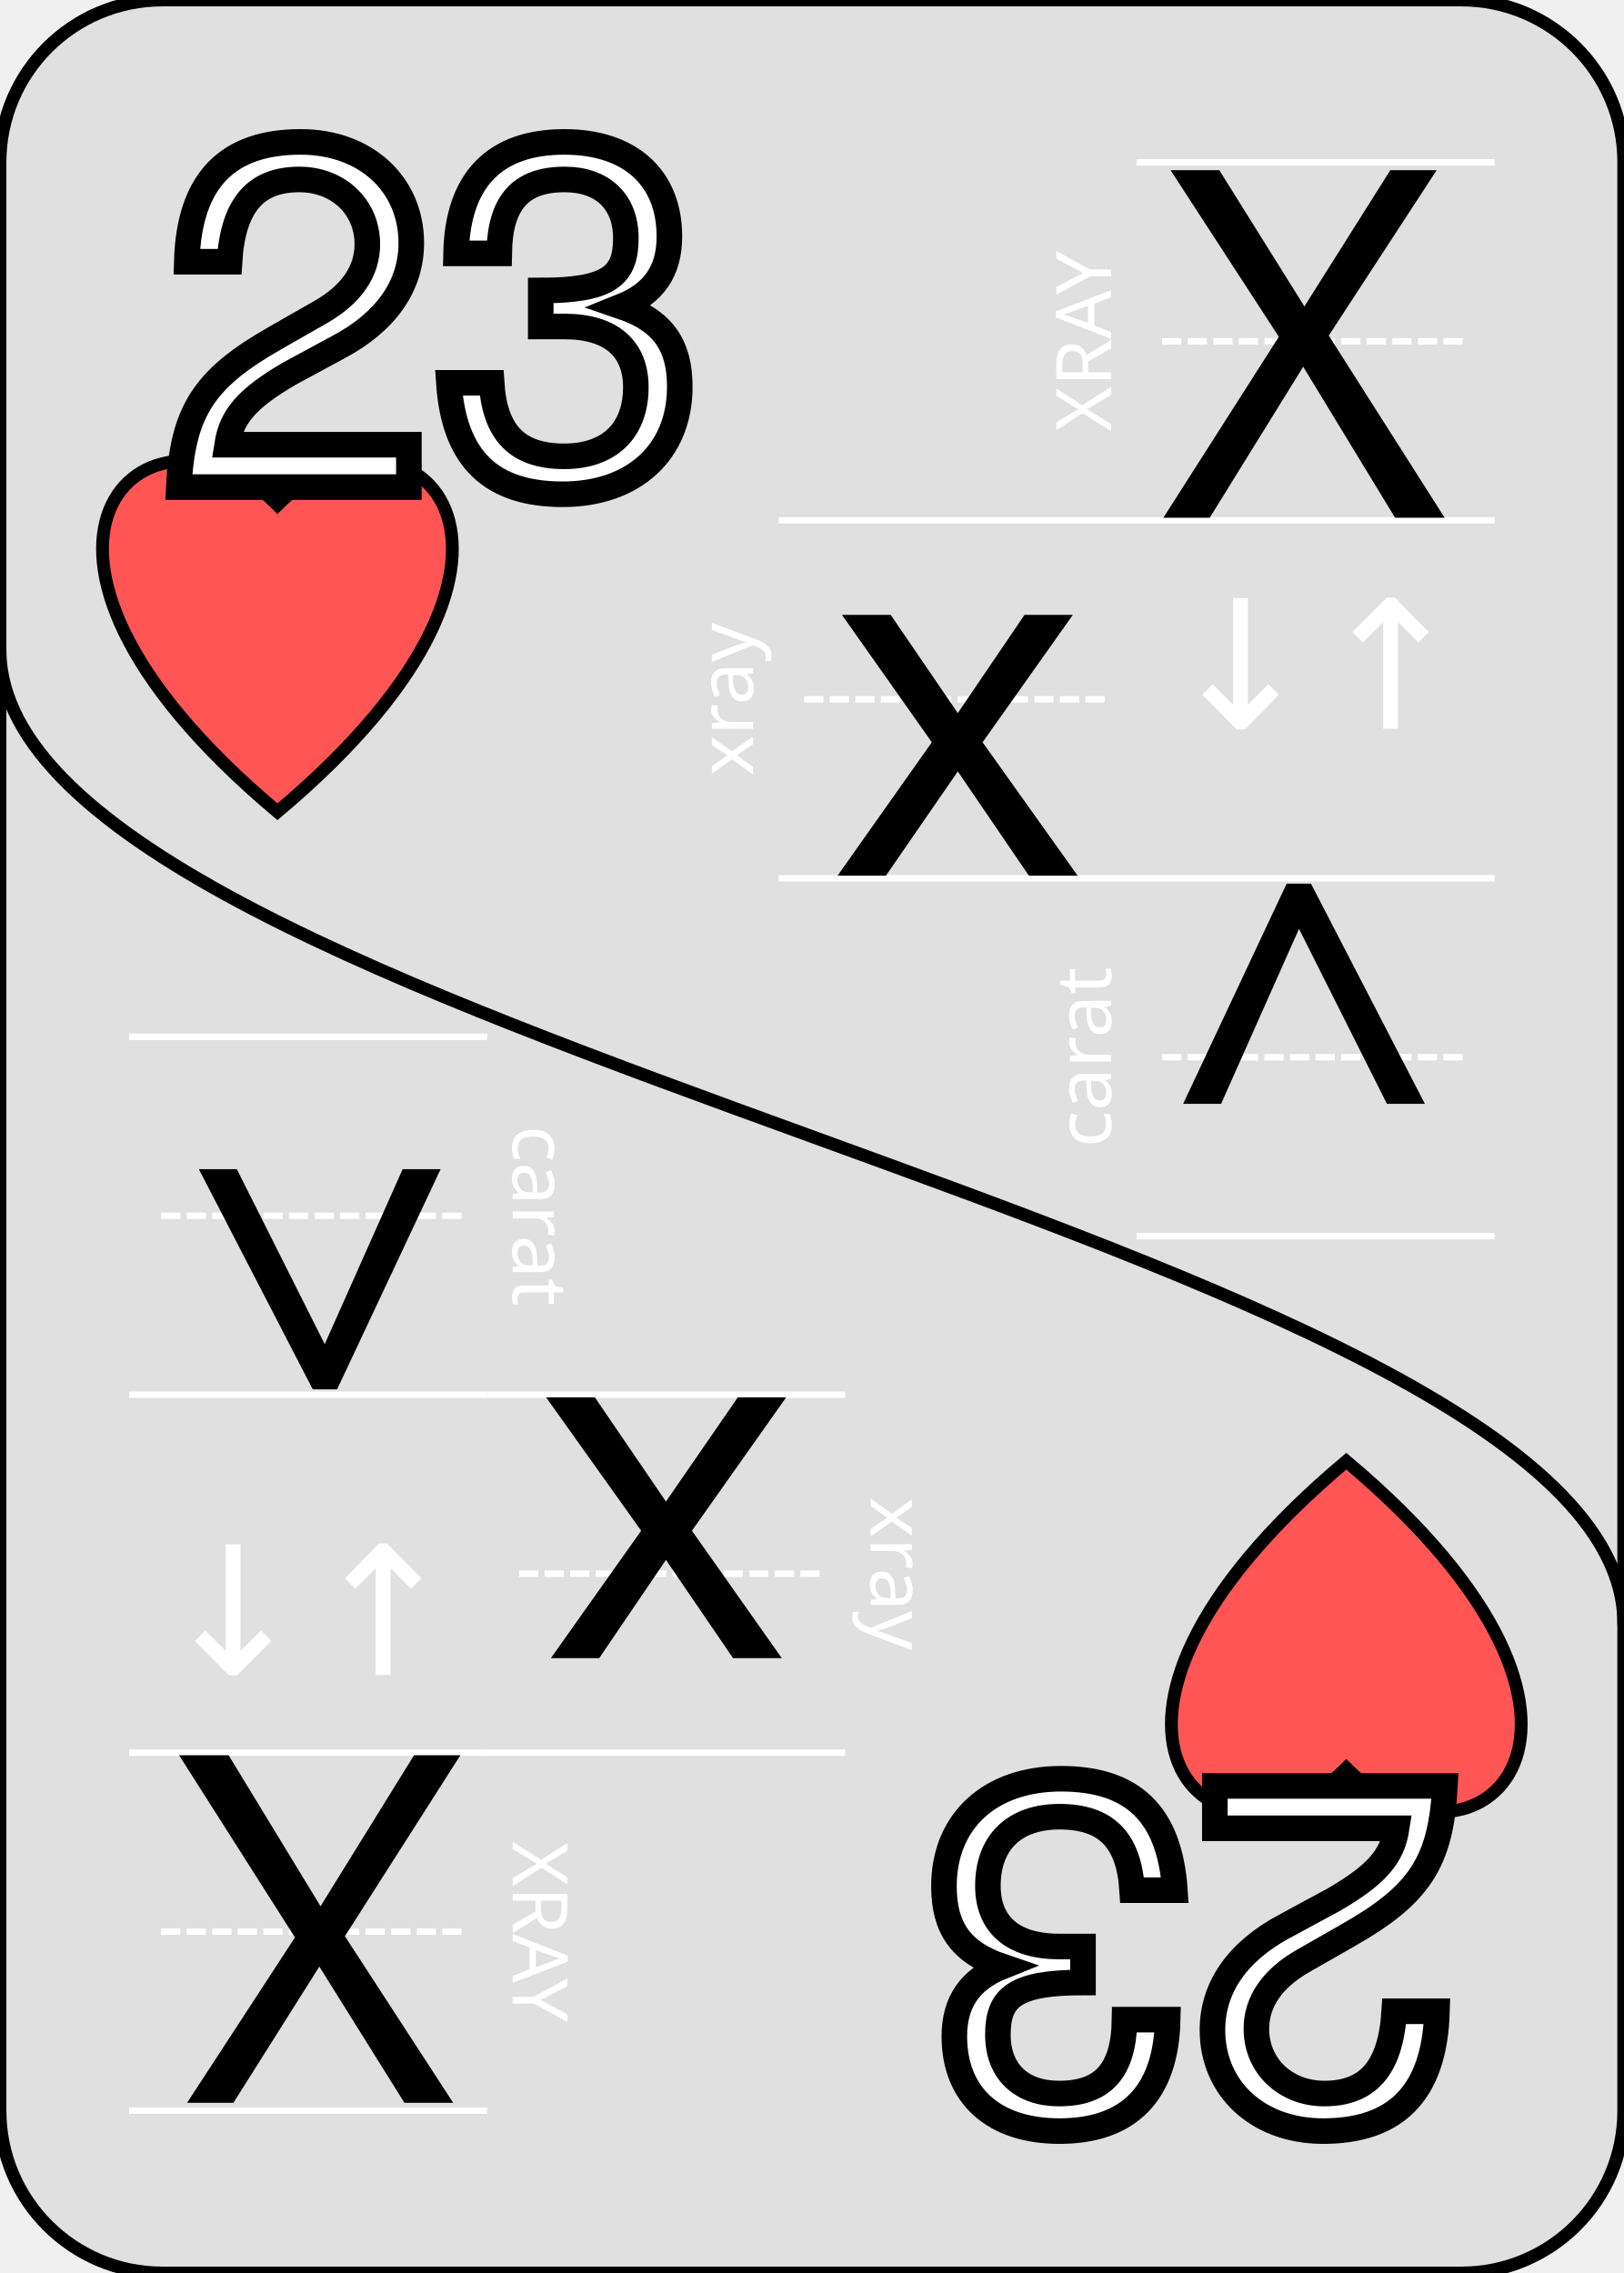
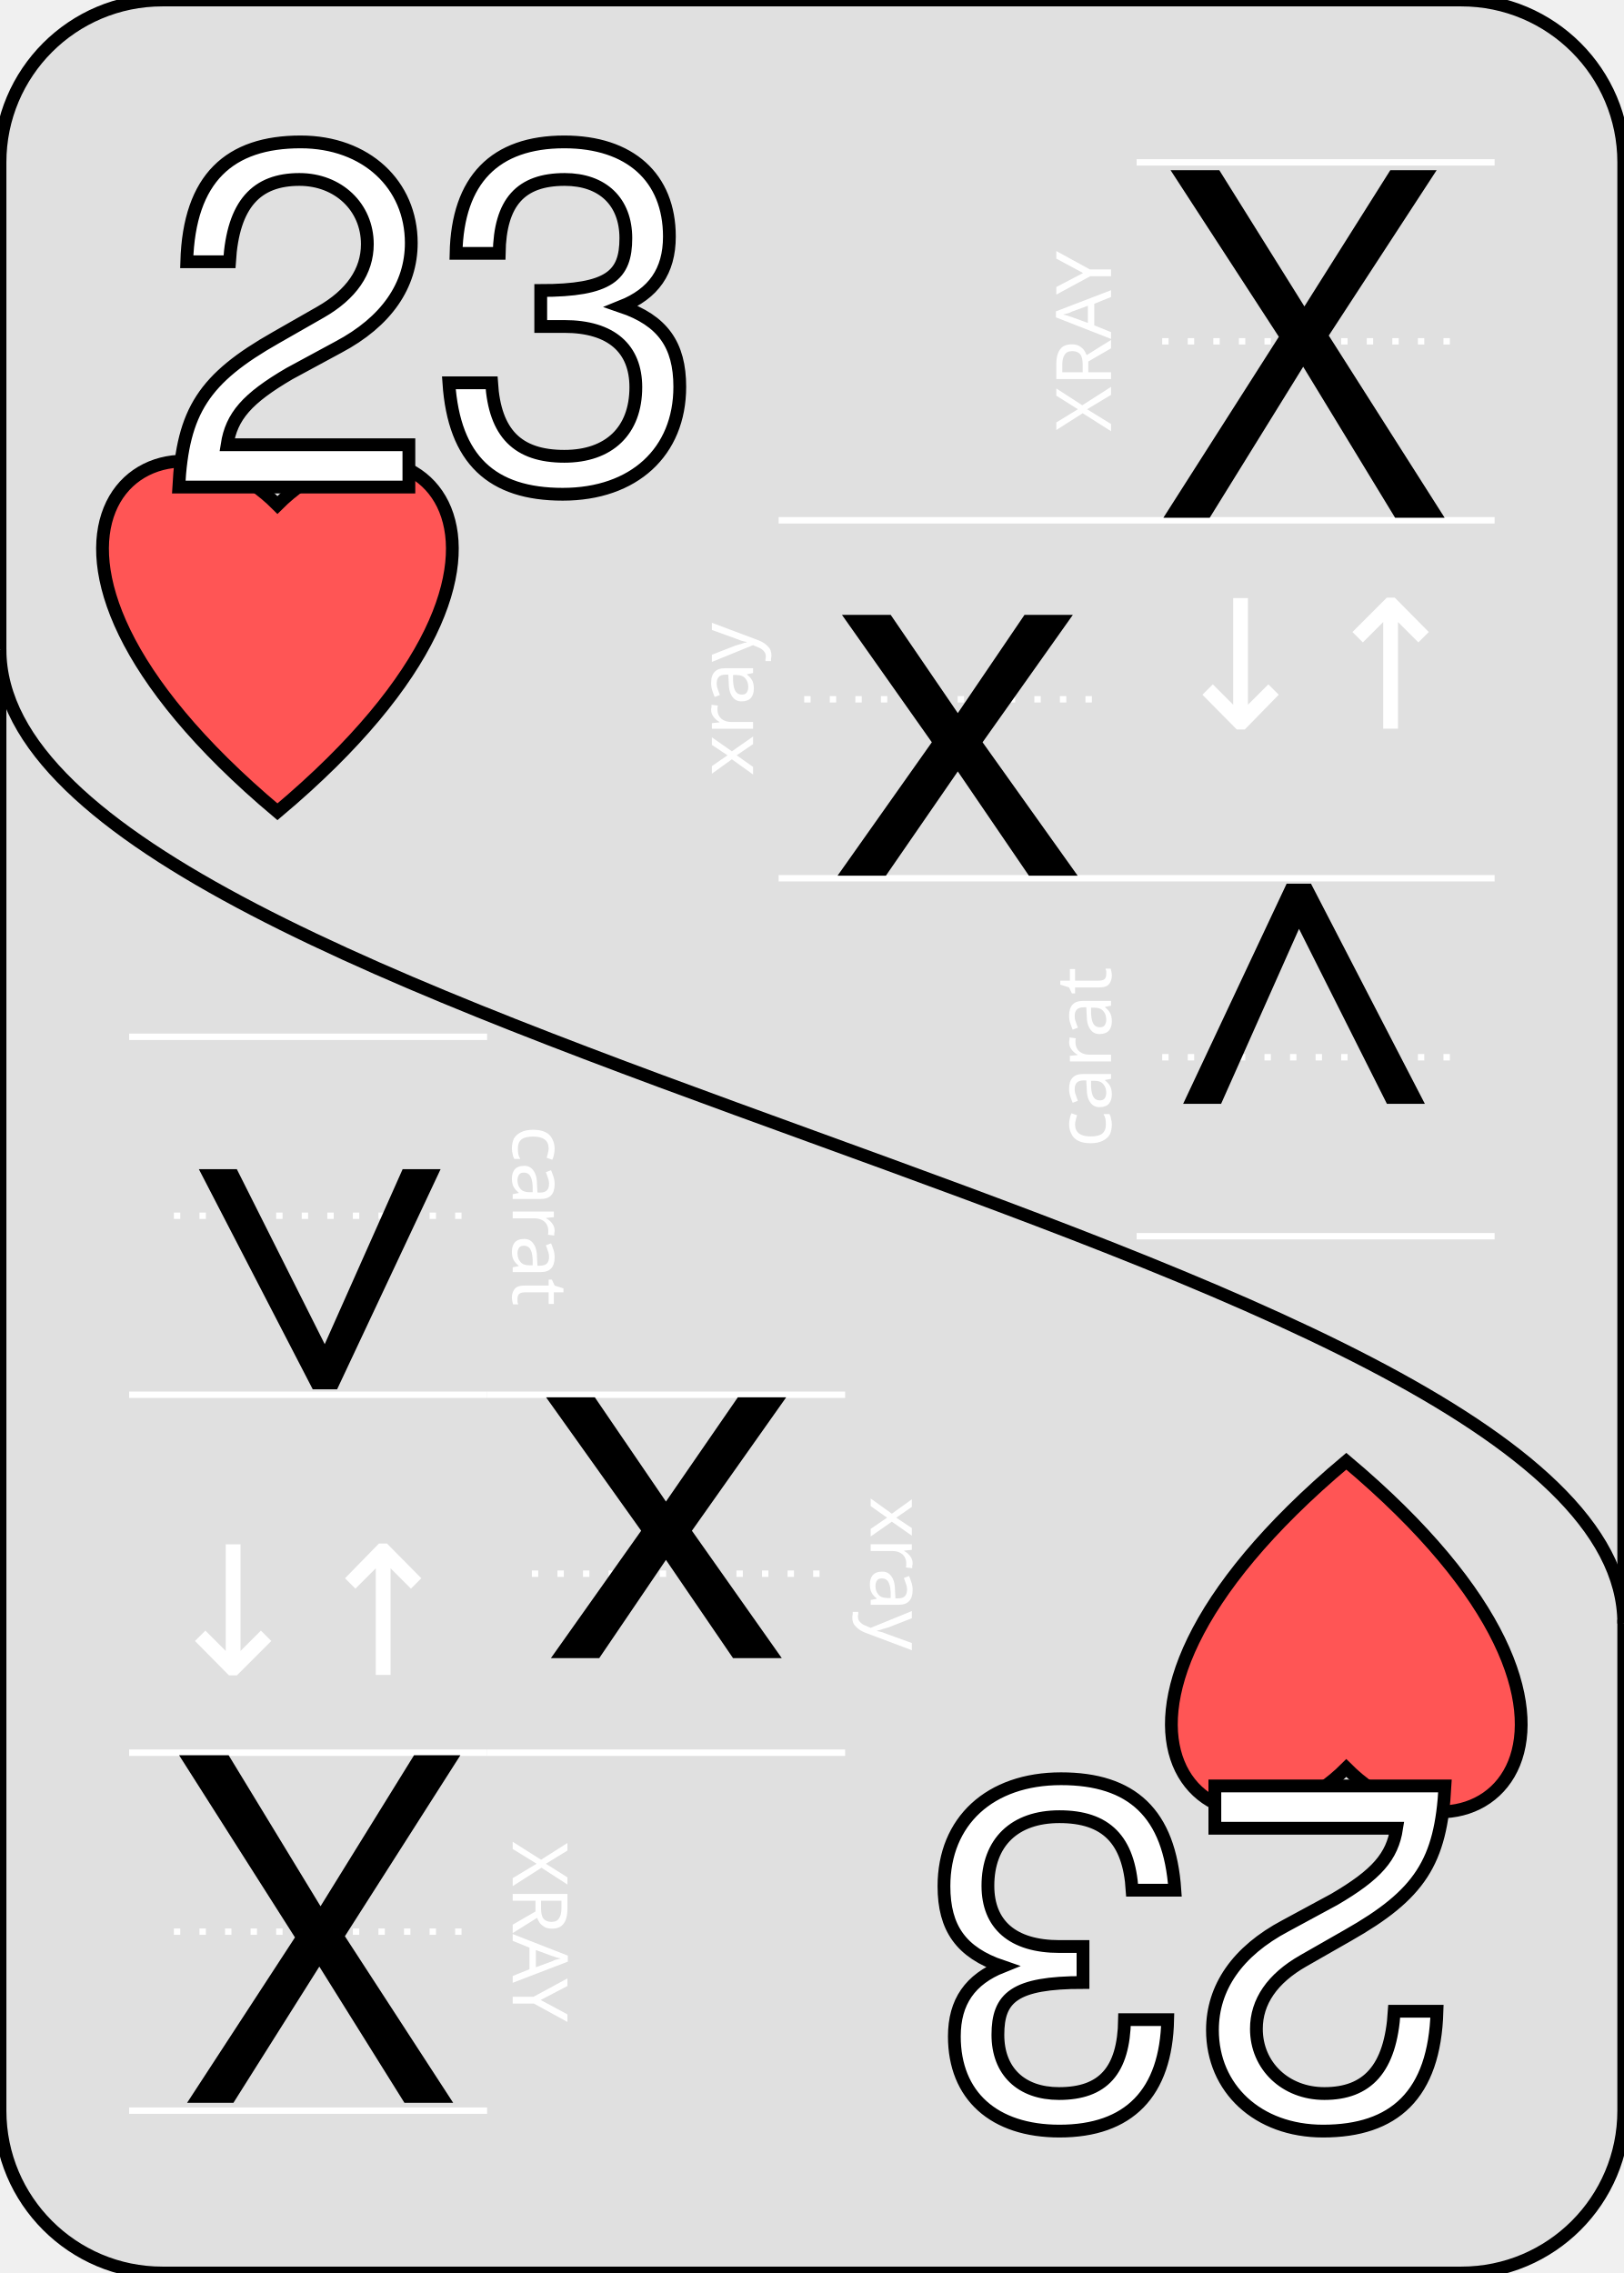
<svg xmlns="http://www.w3.org/2000/svg" xmlns:xlink="http://www.w3.org/1999/xlink" width="2.5in" height="3.5in" viewBox="0 0 63.5 88.9" version="1.1" id="svg1547">
-   <defs id="defs1544">
-     <g id="heart-full" transform="translate(-7,-14)">
-       <path style="fill:none;stroke:#000000;stroke-width:1.0;stroke-linecap:butt;stroke-linejoin:miter;stroke-opacity:1" d="M 7,14 C -5.5,3.5 2,-3 7,2 12,-3 19.5,3.5 7,14 Z" />
+   <style>
+    text { font-family:'Helvetica Neue'; font-size:19.05; line-height:1; fill:#000000;fill-opacity:1;stroke:none; }
+    g.emoji path, g.emoji ellipse, g.emoji circle  { fill:none;stroke:#000000;stroke-width:1.0;stroke-linecap:round;stroke-miterlimit:4;stroke-dasharray:none;stroke-opacity:1 }
+    text.number { fill:#ffffff;fill-opacity:1;stroke:#000000;stroke-width:0.5; }
+    g#formats-dark text { font-size:7px;fill:#ffffff; }
+    g#thumb-up text, g#thumb-down text { font-size:7px; }
+    path  { fill:none;stroke:#000000;stroke-width:1.0;stroke-linecap:butt;stroke-linejoin:miter;stroke-opacity:1; }
+    path.suit { fill:#808080;stroke:#000000;stroke-width:0.5; }
+    g#border path  { fill:#e0e0e0;fill-opacity:1;stroke:#000000;stroke-width:0.5;stroke-opacity:1;stroke-miterlimit:4;stroke-dasharray:none; }
+    g#lines path { fill:none;stroke:#ffffff;stroke-width:0.25;stroke-linecap:butt;stroke-linejoin:miter;stroke-miterlimit:4;stroke-dasharray:none;stroke-dashoffset:0;stroke-opacity:1 }
+    g#lines-dark path { fill:none;stroke:#000000;stroke-width:0.5;stroke-linecap:butt;stroke-linejoin:miter;stroke-miterlimit:4;stroke-dasharray:none;stroke-dashoffset:0;stroke-opacity:1; }
+    g#lines path.lines-center { stroke-dasharray:0.25, 0.75;}
+   </style>
+   <defs>
+     <g id="heart-full" class="emoji" transform="translate(-7,-14)">
+       <path d="M 7,14 C -5.5,3.5 2,-3 7,2 12,-3 19.5,3.5 7,14 Z" />
    </g>
-     <g id="heart-broken" transform="translate(-7,-14)">
-       <path style="fill:none;stroke:#000000;stroke-width:1;stroke-linecap:butt;stroke-linejoin:miter;stroke-opacity:1" d="M 3.119,0.918 C -0.516,1.134 -2.304,6.546 6.573,13.572 L 10.056,6.195 5.805,7.761 6.763,2.319 C 5.546,1.284 4.244,0.851 3.119,0.918 Z" />
-       <path style="fill:none;stroke:#000000;stroke-width:1;stroke-linecap:butt;stroke-linejoin:miter;stroke-opacity:1" d="M 11.598,-0.031 C 10.627,-0.087 9.524,0.229 8.459,0.983 L 6.937,5.754 12.36,4.47 6.655,12.992 c 0.148,0.146 0.298,0.292 0.453,0.44 C 17.163,6.008 15.371,0.19 11.598,-0.031 Z" />
+     <g id="heart-broken" class="emoji" transform="translate(-7,-14)">
+       <path d="M 3.119,0.918 C -0.516,1.134 -2.304,6.546 6.573,13.572            L 10.056,6.195 5.805,7.761 6.763,2.319            C 5.546,1.284 4.244,0.851 3.119,0.918 Z" />
+       <path d="M 11.598,-0.031 C 10.627,-0.087 9.524,0.229 8.459,0.983            L 6.937,5.754 12.36,4.47 6.655,12.992            c 0.148,0.146 0.298,0.292 0.453,0.44            C 17.163,6.008 15.371,0.19 11.598,-0.031 Z" />
    </g>
-     <g id="thumb">
-       <path style="fill:none;stroke:#000000;stroke-width:1;stroke-linecap:butt;stroke-linejoin:miter;stroke-opacity:1;stroke-miterlimit:4;stroke-dasharray:none" d="m 0.25,6 h 4 C 3.761,3.426 2.261,0.331 6.095,0.464 9.005,0.565 8.214,3.28 7.75,6 c 3,0 7,1 4,3 1,1 1,1 0,2 2,1 2,3 -11.5,2 z" id="thumb-hand" />
-       <path style="fill:none;stroke:#000000;stroke-width:0.5;stroke-linecap:butt;stroke-linejoin:miter;stroke-opacity:1;stroke-miterlimit:4;stroke-dasharray:none" d="m 4.722,1.807 c 0,0 0.175,2.379 1.03,2.351 0.834,-0.027 0.855,-2.351 0.855,-2.351 z" id="thumb-nail" />
+     <g id="thumb" class="emoji">
+       <path d="m 0.25,6 h 4 C 3.761,3.426 2.261,0.331 6.095,0.464           9.005,0.565 8.214,3.28 7.75,6 c 3,0 7,1 4,3 1,1 1,1 0,2 2,1 2,3 -11.5,2 z" id="thumb-hand" />
+       <path style="stroke-width:0.5" d="m 4.722,1.807 c 0,0 0.175,2.379 1.03,2.351           0.834,-0.027 0.855,-2.351 0.855,-2.351 z" id="thumb-nail" />
    </g>
-     <g id="thumb-up" transform="translate(-7,-14)">
-       <use x="0" y="0" xlink:href="#thumb" />
-       <text xml:space="preserve" text-anchor="middle" style="font-size:7px;line-height:1;font-family:sans-serif;fill:#000000;fill-opacity:1;stroke:#ffffff;stroke-width:0;stroke-miterlimit:4;stroke-dasharray:none;stroke-opacity:1" x="6" y="12">+1</text>
+     <g id="thumb-up" class="emoji" transform="translate(-7,-14)">
+       <use xlink:href="#thumb" />
+       <text text-anchor="middle" x="6" y="12">+1</text>
    </g>
-     <g id="thumb-down" transform="translate(-7,-14)">
-       <use x="0" y="0" transform="matrix(1,0,0,-1,0,14)" xlink:href="#thumb" />
-       <text xml:space="preserve" text-anchor="middle" style="font-size:7px;line-height:1;font-family:sans-serif;fill:#000000;fill-opacity:1;stroke:#ffffff;stroke-width:0;stroke-miterlimit:4;stroke-dasharray:none;stroke-opacity:1" x="7" y="7">-1</text>
+     <g id="thumb-down" class="emoji" transform="translate(-7,-14)">
+       <use transform="matrix(1,0,0,-1,0,14)" xlink:href="#thumb" />
+       <text text-anchor="middle" x="7" y="7">-1</text>
    </g>
-     <g id="sad" transform="translate(-7,-14)">
-       <ellipse style="fill:none;stroke:#000000;stroke-width:1.0;stroke-linecap:round;stroke-miterlimit:4;stroke-dasharray:none;stroke-dashoffset:3.467;stroke-opacity:1" id="sad-right-eye" cx="9.5" cy="4" rx="0.25" ry="0.75" />
-       <ellipse style="fill:none;stroke:#000000;stroke-width:1.0;stroke-linecap:round;stroke-miterlimit:4;stroke-dasharray:none;stroke-dashoffset:3.467;stroke-opacity:1" id="sad-left-eye" cx="4.5" cy="4" rx="0.25" ry="0.75" />
-       <circle style="fill:none;stroke:#000000;stroke-width:1.0;stroke-linecap:round;stroke-miterlimit:4;stroke-dasharray:none;stroke-dashoffset:3.467;stroke-opacity:1" id="sad-face" cx="7" cy="7" r="7" />
-       <path style="fill:none;stroke:#000000;stroke-width:1.0;stroke-linecap:round;stroke-linejoin:miter;stroke-miterlimit:4;stroke-dasharray:none;stroke-opacity:1" d="m 3,10 c 1.5,-3 6,-3 8,0" id="sad-frown" />
+     <g id="sad" class="emoji" transform="translate(-7,-14)">
+       <ellipse id="sad-right-eye" cx="9.5" cy="4" rx="0.25" ry="0.75" />
+       <ellipse id="sad-left-eye" cx="4.5" cy="4" rx="0.25" ry="0.75" />
+       <circle id="sad-face" cx="7" cy="7" r="7" />
+       <path d="m 3,10 c 1.5,-3 6,-3 8,0" id="sad-frown" />
    </g>
-     <g id="happy" transform="translate(-7,-14)">
-       <ellipse style="fill:none;stroke:#000000;stroke-width:1.0;stroke-linecap:round;stroke-miterlimit:4;stroke-dasharray:none;stroke-dashoffset:3.467;stroke-opacity:1" id="happy-right-eye" cx="9.5" cy="4" rx="0.25" ry="0.75" />
-       <ellipse style="fill:none;stroke:#000000;stroke-width:1.0;stroke-linecap:round;stroke-miterlimit:4;stroke-dasharray:none;stroke-dashoffset:3.467;stroke-opacity:1" id="happy-left-eye" cx="4.5" cy="4" rx="0.25" ry="0.75" />
-       <circle style="fill:none;stroke:#000000;stroke-width:1.0;stroke-linecap:round;stroke-miterlimit:4;stroke-dasharray:none;stroke-dashoffset:3.467;stroke-opacity:1" id="happy-face" cx="7" cy="7" r="7" />
-       <path style="fill:none;stroke:#000000;stroke-width:1.0;stroke-linecap:round;stroke-linejoin:miter;stroke-miterlimit:4;stroke-dasharray:none;stroke-opacity:1" d="m 3,8 c 1.5,4 6,4 8,0" id="happy-smile" />
+     <g id="happy" class="emoji" transform="translate(-7,-14)">
+       <ellipse id="happy-right-eye" cx="9.5" cy="4" rx="0.25" ry="0.75" />
+       <ellipse id="happy-left-eye" cx="4.5" cy="4" rx="0.25" ry="0.75" />
+       <circle id="happy-face" cx="7" cy="7" r="7" />
+       <path d="m 3,8 c 1.5,4 6,4 8,0" id="happy-smile" />
    </g>
-     <path id="suit-heart" transform="translate(-2.5,-14)" style="fill:#ff5555;stroke:#000000;stroke-width:0.5;stroke-linecap:butt;stroke-linejoin:miter;stroke-opacity:1" d="M 7,14 C -5.5,3.5 2,-3 7,2 12,-3 19.5,3.5 7,14 Z" />
-     <path id="suit-club" transform="translate(1,0) scale(0.80)" d="m 7.5,-8 c 0,0 2.375,-1.9 2.375,-4.534               0,-1.542 -1.369,-4.102 -4.534,-4.102 -3.165,0 -4.534,2.561               -4.534,4.102 0,2.634 2.375,4.534 2.375,4.534               -2.638,-2.055 -7.341,-0.652 -7.341,3.455 0,2.056 1.68,4.318               4.318,4.318 3.165,0 4.534,-3.455 4.534,-3.455 0,0 0.402,3.938               -1.943,6.046 h 5.182 c -2.345,-2.107 -1.943,-6.046 -1.943,-6.046 0,0               1.369,3.455 4.534,3.455 2.639,0 4.318,-2.263 4.318,-4.318 0,-4.107               -4.703,-5.51 -7.341,-3.455 z" style="fill:#55ff55;fill-opacity:1;stroke:#000000;stroke-width:0.5;stroke-linecap:butt;stroke-linejoin:miter;stroke-miterlimit:4;stroke-dasharray:none;stroke-opacity:1" />
-     <path style="fill:#5555ff;fill-opacity:1;stroke:#000000;stroke-width:0.5px;stroke-linecap:butt;stroke-linejoin:miter;stroke-opacity:1" d="m 5.29,1.75 -8,-12 8,-5 8,5 z" id="suit-diamond" />
-     <path transform="matrix(0.2,0,0,0.2,-2.5,-15)" style="fill:#555555;fill-opacity:1;stroke:#000000;stroke-width:2.5px;stroke-linecap:butt;stroke-linejoin:miter;stroke-opacity:1" d="M 13.112,27.126 C -17.91,53.625 12.262,72.925 36.79,60.273 36.665,66.67 30.803,72.893 27.039,78.719 H 53.521 C 49.644,73.056 42.911,66.689 42.933,60.273 67.975,72.301 94.607,51.326 66.821,27.126 52.332,13.835 43.275,3.494 39.861,-0.021 36.748,3.406 28.454,13.485 13.112,27.126 Z" id="suit-spade" />
+     <path id="suit-heart" class="suit" style="fill:#ff5555" transform="translate(-2.5,-14)" d="M 7,14 C -5.5,3.5 2,-3 7,2 12,-3 19.5,3.5 7,14 Z" />
+     <path id="suit-club" class="suit" style="fill:#55ff55" transform="translate(1,0) scale(0.80)" d="m 7.5,-8 c 0,0 2.375,-1.9 2.375,-4.534               0,-1.542 -1.369,-4.102 -4.534,-4.102 -3.165,0 -4.534,2.561               -4.534,4.102 0,2.634 2.375,4.534 2.375,4.534               -2.638,-2.055 -7.341,-0.652 -7.341,3.455 0,2.056 1.68,4.318               4.318,4.318 3.165,0 4.534,-3.455 4.534,-3.455 0,0 0.402,3.938               -1.943,6.046 h 5.182 c -2.345,-2.107 -1.943,-6.046 -1.943,-6.046 0,0               1.369,3.455 4.534,3.455 2.639,0 4.318,-2.263 4.318,-4.318 0,-4.107               -4.703,-5.51 -7.341,-3.455 z" />
+     <path id="suit-diamond" class="suit" style="fill:#5555ff" d="m 5.29,1.75 -8,-12 8,-5 8,5 z" />
+     <path id="suit-spade" class="suit" style="fill:#555555; stroke-width: 2.5;" transform="matrix(0.2,0,0,0.2,-2.5,-15)" d="M 13.112,27.126 C -17.91,53.625 12.262,72.925 36.79,60.273 36.665,66.67 30.803,72.893 27.039,78.719 H 53.521 C 49.644,73.056 42.911,66.689 42.933,60.273 67.975,72.301 94.607,51.326 66.821,27.126 52.332,13.835 43.275,3.494 39.861,-0.021 36.748,3.406 28.454,13.485 13.112,27.126 Z" />
    <g id="lines">
-       <path style="fill:none;stroke:#ffffff;stroke-width:0.25;stroke-linecap:butt;stroke-linejoin:miter;stroke-miterlimit:4;stroke-dasharray:none;stroke-dashoffset:0;stroke-opacity:1" d="m 0,0 14,0" id="path957-3" />
-       <path style="fill:none;stroke:#ffffff;stroke-width:0.25;stroke-linecap:butt;stroke-linejoin:miter;stroke-miterlimit:4;stroke-dasharray:0.75, 0.25;stroke-dashoffset:0;stroke-opacity:1" d="m 1,7 12,0" id="path957-2-2-2" />
-       <path style="fill:none;stroke:#ffffff;stroke-width:0.25;stroke-linecap:butt;stroke-linejoin:miter;stroke-miterlimit:4;stroke-dasharray:none;stroke-dashoffset:0;stroke-opacity:1" d="m 0,14 14,0" id="path957-2-99" />
+       <path d="m 0,0 14,0" />
+       <path class="lines-center" d="m 1,7 12,0" />
+       <path d="m 0,14 14,0" />
    </g>
    <g id="lines-dark">
-       <path style="fill:none;stroke:#000000;stroke-width:0.5;stroke-linecap:butt;stroke-linejoin:miter;stroke-miterlimit:4;stroke-dasharray:none;stroke-dashoffset:0;stroke-opacity:1" d="m 0,0 14,0" id="path957-3" />
-       <path style="fill:none;stroke:#000000;stroke-width:0.5;stroke-linecap:butt;stroke-linejoin:miter;stroke-miterlimit:4;stroke-dasharray:none;stroke-dashoffset:0;stroke-opacity:1" d="m 0,14 14,0" id="path957-2-99" />
+       <path d="m 0,0 14,0" id="path957-3" />
+       <path d="m 0,14 14,0" />
    </g>
    <g id="translate-text">
      <text xml:space="preserve" style="font-size:19.05px;line-height:1;font-family:sans-serif;fill:#000000;fill-opacity:1;stroke:#ffffff;stroke-width:0;stroke-miterlimit:4;stroke-dasharray:none;stroke-opacity:1" x="37.45" y="34.25" text-anchor="middle" id="translate">x</text>
      <text xml:space="preserve" style="font-size:19.05px;line-height:1;font-family:sans-serif;fill:#000000;fill-opacity:1;stroke:#ffffff;stroke-width:0;stroke-miterlimit:4;stroke-dasharray:none;stroke-opacity:1" x="51" y="20.25" text-anchor="middle" id="translate-up">X</text>
      <text xml:space="preserve" style="font-size:19.05px;line-height:1;font-family:sans-serif;fill:#000000;fill-opacity:1;stroke:#ffffff;stroke-width:0;stroke-miterlimit:4;stroke-dasharray:none;stroke-opacity:1" x="51" y="48.25" text-anchor="middle" id="translate-down">^</text>
    </g>
    <g id="translate-pics">
      <use x="37.45" y="34.25" xlink:href="#x" id="pic" />
      <use x="51" y="20.25" xlink:href="#X" id="pic-up" />
      <use x="51" y="48.25" xlink:href="#^" id="pic-down" />
    </g>
    <g id="formats">
      <g id="formats-up" transform="translate(44.45,6.35)">
        <use xlink:href="#lines" id="lines-up" />
        <text transform="rotate(-90) translate(-7,-1)" xml:space="preserve" text-anchor="middle" style="font-size:3px;line-height:1;font-family:sans-serif;fill:#ffffff;fill-opacity:1;stroke:#ffffff;stroke-width:0;stroke-miterlimit:4;stroke-dasharray:none;stroke-opacity:1">XRAY</text>
      </g>
      <g id="formats-plain" transform="translate(30.45,20.35)">
        <use xlink:href="#lines" id="lines-plain" />
        <text transform="rotate(-90) translate(-7,-1)" xml:space="preserve" text-anchor="middle" style="font-size:3px;line-height:1;font-family:sans-serif;fill:#ffffff;fill-opacity:1;stroke:#ffffff;stroke-width:0;stroke-miterlimit:4;stroke-dasharray:none;stroke-opacity:1">xray</text>
      </g>
      <g id="formats-down" transform="translate(44.45,34.35)">
        <use xlink:href="#lines" id="lines-down" />
        <text transform="rotate(-90) translate(-7,-1)" xml:space="preserve" text-anchor="middle" style="font-size:3px;line-height:1;font-family:sans-serif;fill:#ffffff;fill-opacity:1;stroke:#ffffff;stroke-width:0;stroke-miterlimit:4;stroke-dasharray:none;stroke-opacity:1">carat</text>
      </g>
      <text xml:space="preserve" text-anchor="middle" style="font-size:7px;line-height:1;font-family:sans-serif;fill:#ffffff;fill-opacity:1;stroke:#ffffff;stroke-width:0;stroke-miterlimit:4;stroke-dasharray:none;stroke-opacity:1" x="51.45" y="28.50">↓↑</text>
    </g>
    <g id="formats-dark">
      <g id="formats-dark-up" transform="translate(44.45,6.35)">
        <use xlink:href="#lines-dark" id="lines-dark-up" />
-         <text transform="translate(16,9)" xml:space="preserve" text-anchor="end" style="font-size:7px;line-height:1;font-family:sans-serif;fill:#ffffff;fill-opacity:1;stroke:#ffffff;stroke-width:0;stroke-miterlimit:4;stroke-dasharray:none;stroke-opacity:1">XRAY</text>
+         <text transform="translate(16,9)" xml:space="preserve" text-anchor="end">XRAY</text>
      </g>
      <g id="formats-dark-plain" transform="translate(30.45,20.35)">
        <use xlink:href="#lines-dark" id="lines-dark-plain" />
-         <text transform="translate(16,9)" xml:space="preserve" text-anchor="end" style="font-size:7px;line-height:1;font-family:sans-serif;fill:#ffffff;fill-opacity:1;stroke:#ffffff;stroke-width:0;stroke-miterlimit:4;stroke-dasharray:none;stroke-opacity:1">xray</text>
+         <text transform="translate(16,9)" xml:space="preserve" text-anchor="end">xray</text>
      </g>
      <g id="formats-dark-down" transform="translate(44.45,34.35)">
        <use xlink:href="#lines-dark" id="lines-dark-down" />
-         <text transform="translate(16,9)" xml:space="preserve" text-anchor="end" style="font-size:7px;line-height:1;font-family:sans-serif;fill:#ffffff;fill-opacity:1;stroke:#ffffff;stroke-width:0;stroke-miterlimit:4;stroke-dasharray:none;stroke-opacity:1">carat</text>
+         <text transform="translate(16,9)" xml:space="preserve" text-anchor="end">carat</text>
      </g>
-       <text xml:space="preserve" text-anchor="middle" style="font-size:25.4px;line-height:1;font-family:sans-serif;fill:#000000;fill-opacity:1;stroke:#ffffff;stroke-width:0;stroke-miterlimit:4;stroke-dasharray:none;stroke-opacity:1" x="51.45" y="36">↓↑</text>
+       <text xml:space="preserve" text-anchor="middle" style="fill:#000000;font-size:150%" x="51.45" y="36">↓↑</text>
    </g>
  </defs>
  <g id="layer1">
-     <path id="border" d="m 6.35,0 h 50.8 a 6.35,6.35 45 0 1 6.35,6.35 v 76.2 a 6.35,6.35 135 0 1 -6.35,6.35 H 6.35 A 6.35,6.35 45 0 1 0,82.55 V 6.35 A 6.35,6.35 135 0 1 6.35,0 Z" style="fill:#e0e0e0;fill-opacity:1;stroke:#000000;stroke-width:0.5;stroke-opacity:1;stroke-miterlimit:4;stroke-dasharray:none" />
-     <path style="fill:none;stroke:#000000;stroke-width:0.5;stroke-linecap:round;stroke-linejoin:miter;stroke-miterlimit:4;stroke-dasharray:none;stroke-opacity:1" d="M 0,25.4 C 0,40.4 63.5,48.5 63.5,63.5" id="separator" />
+     <g id="border">
+       <path id="border-card" d="m 6.35,0 h 50.8 a 6.35,6.35 45 0 1 6.35,6.35 v 76.2 a 6.35,6.35 135 0 1 -6.35,6.35 H 6.35 A 6.35,6.35 45 0 1 0,82.55 V 6.35 A 6.35,6.35 135 0 1 6.35,0 Z" />
+       <path id="border-separator" d="M 0,25.4 C 0,40.4 63.5,48.5 63.5,63.5" />
+     </g>
    <g id="upward">
      <use xlink:href="#formats" />
      <g id="suite-number" transform="translate(6.35,19.05)">
        <use x="0" y="12.7" xlink:href="#suit-heart" id="suit" />
-         <text xml:space="preserve" style="font-style:normal;font-variant:normal;font-weight:normal;font-stretch:normal;font-size:19.05;line-height:1.25;font-family:'Helvetica Neue';-inkscape-font-specification:'Helvetica Neue';fill:#ffffff;fill-opacity:1;stroke:#000000;stroke-width:1;stroke-miterlimit:4;stroke-dasharray:none;stroke-opacity:1" id="number">23</text>
+         <text class="number">23</text>
      </g>
      <use xlink:href="#translate-text" />
    </g>
    <use xlink:href="#upward" transform="rotate(180,31.75,44.45)" />
  </g>
</svg>
